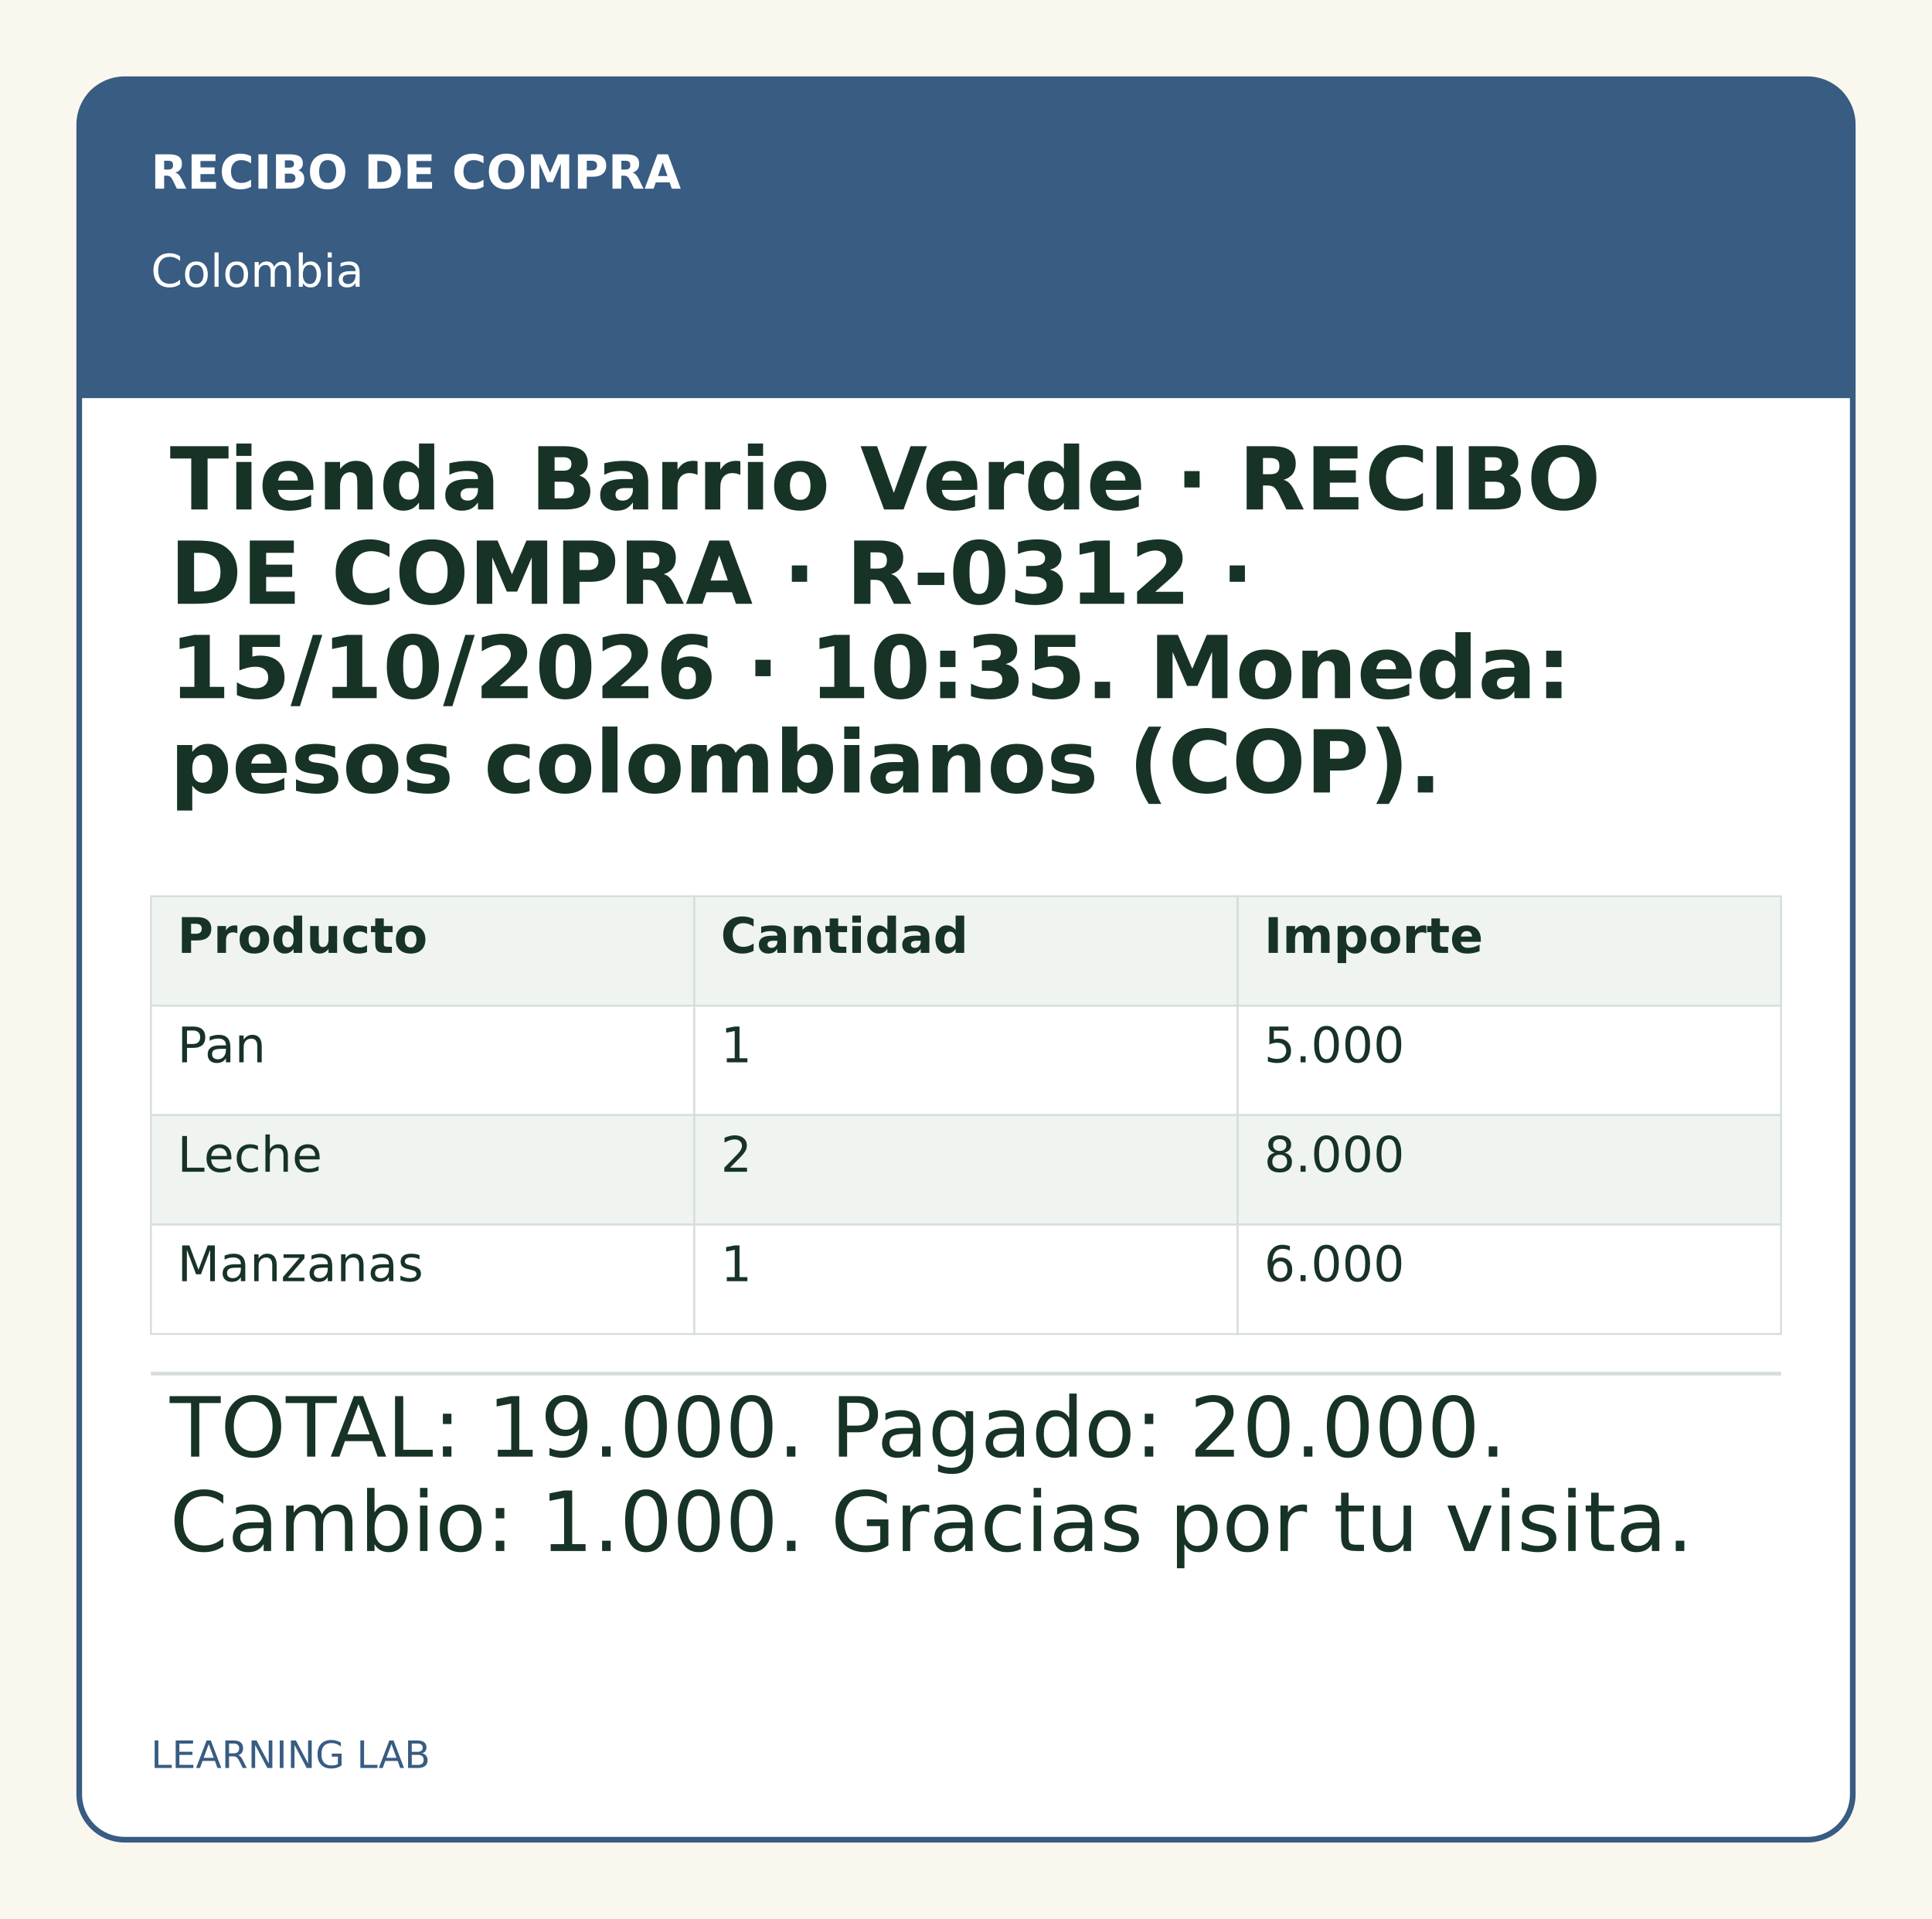
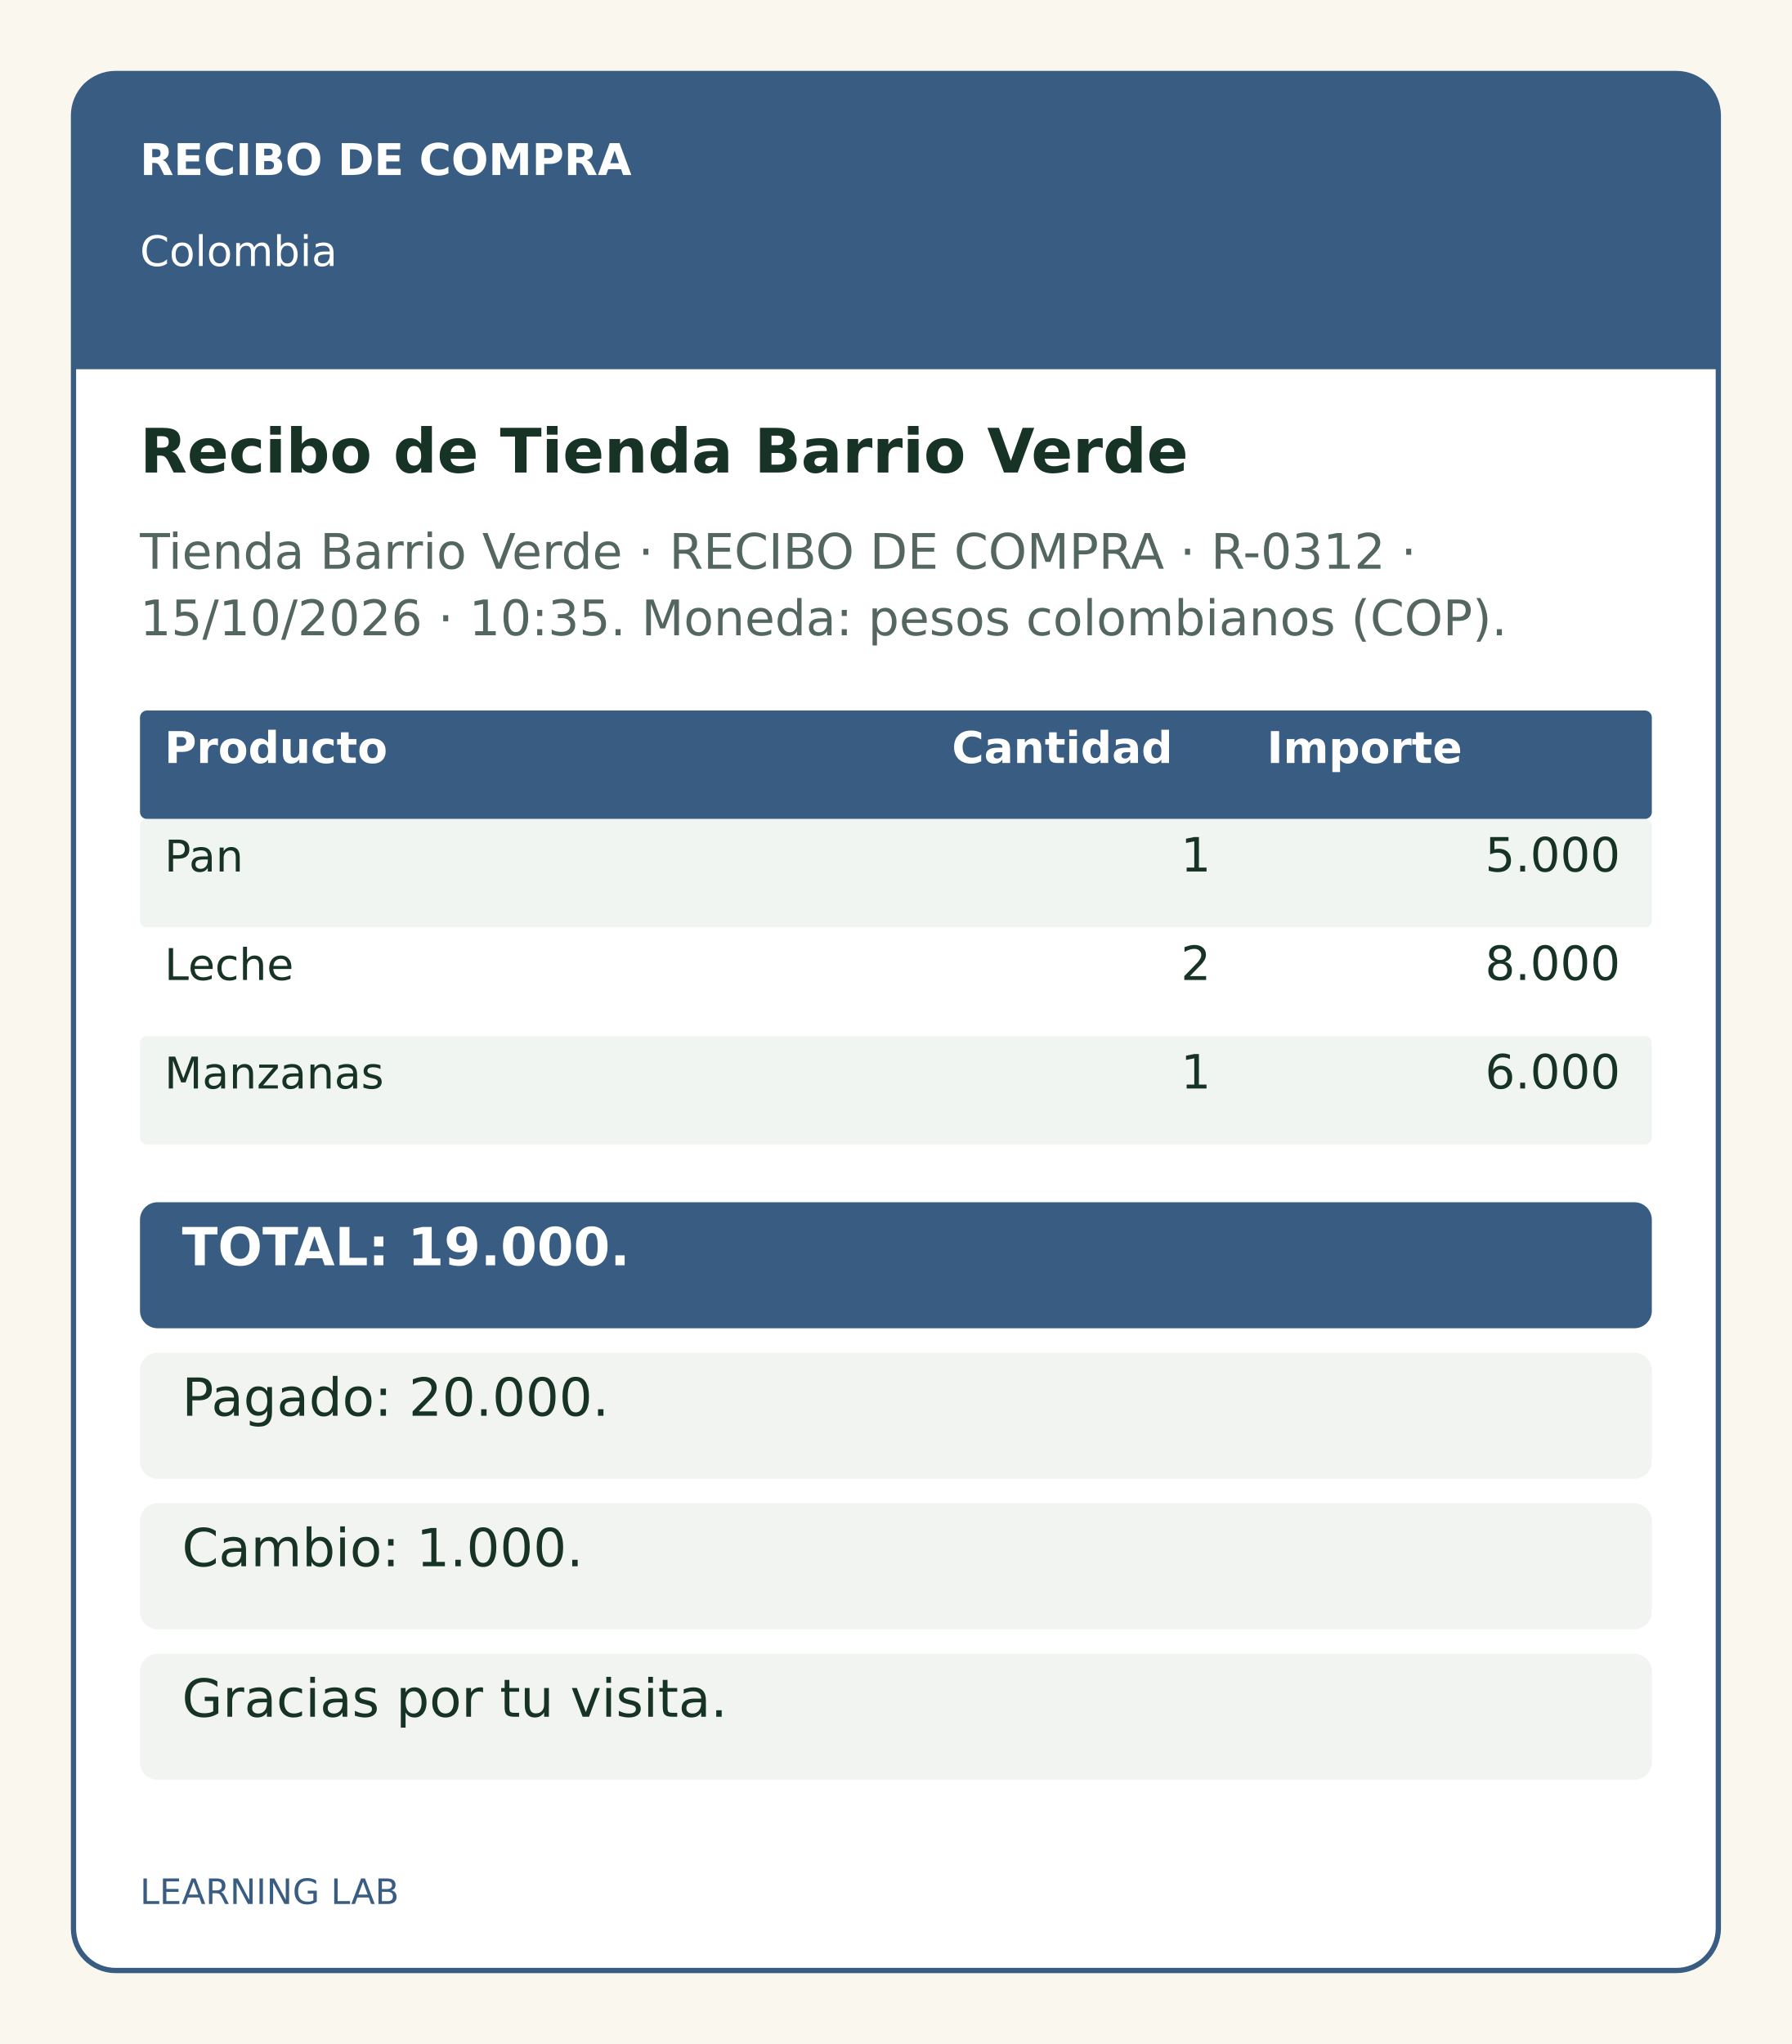
- <svg xmlns="http://www.w3.org/2000/svg" width="1024" height="1017" viewBox="0 0 1024 1017">
-   <rect width="1024" height="1017" fill="#faf7ef" />
-   <rect x="42" y="42" width="940" height="933" rx="24" fill="white" stroke="#385c82" stroke-width="3" />
+ <svg xmlns="http://www.w3.org/2000/svg" width="1024" height="1168" viewBox="0 0 1024 1168">
+   <rect width="1024" height="1168" fill="#faf7ef" />
+   <rect x="42" y="42" width="940" height="1084" rx="24" fill="white" stroke="#385c82" stroke-width="3" />
  <path d="M42 66q0-24 24-24h892q24 0 24 24v145H42Z" fill="#385c82" />
-   <text x="80" y="100" font-family="DejaVu Sans, sans-serif" font-size="25" font-weight="bold" fill="white">RECIBO DE COMPRA</text>
-   <text x="80" y="152" font-family="DejaVu Sans, sans-serif" font-size="24" font-weight="normal" fill="white">Colombia</text>
-   <text x="90" y="270" font-family="DejaVu Sans, sans-serif" font-size="46" font-weight="bold" fill="#173326">Tienda Barrio Verde · RECIBO</text>
-   <text x="90" y="320" font-family="DejaVu Sans, sans-serif" font-size="46" font-weight="bold" fill="#173326">DE COMPRA · R-0312 ·</text>
-   <text x="90" y="370" font-family="DejaVu Sans, sans-serif" font-size="46" font-weight="bold" fill="#173326">15/10/2026 · 10:35. Moneda:</text>
-   <text x="90" y="420" font-family="DejaVu Sans, sans-serif" font-size="46" font-weight="bold" fill="#173326">pesos colombianos (COP).</text>
-   <rect x="80.0" y="475" width="288.0" height="58" fill="#eff4f0" stroke="#d5ded8" />
-   <text x="94.0" y="505" font-family="DejaVu Sans, sans-serif" font-size="26" font-weight="bold" fill="#173326">Producto</text>
-   <rect x="368.0" y="475" width="288.0" height="58" fill="#eff4f0" stroke="#d5ded8" />
-   <text x="382.0" y="505" font-family="DejaVu Sans, sans-serif" font-size="26" font-weight="bold" fill="#173326">Cantidad</text>
-   <rect x="656.0" y="475" width="288.0" height="58" fill="#eff4f0" stroke="#d5ded8" />
-   <text x="670.0" y="505" font-family="DejaVu Sans, sans-serif" font-size="26" font-weight="bold" fill="#173326">Importe</text>
-   <rect x="80.0" y="533" width="288.0" height="58" fill="#fff" stroke="#d5ded8" />
-   <text x="94.0" y="563" font-family="DejaVu Sans, sans-serif" font-size="26" font-weight="normal" fill="#173326">Pan</text>
-   <rect x="368.0" y="533" width="288.0" height="58" fill="#fff" stroke="#d5ded8" />
-   <text x="382.0" y="563" font-family="DejaVu Sans, sans-serif" font-size="26" font-weight="normal" fill="#173326">1</text>
-   <rect x="656.0" y="533" width="288.0" height="58" fill="#fff" stroke="#d5ded8" />
-   <text x="670.0" y="563" font-family="DejaVu Sans, sans-serif" font-size="26" font-weight="normal" fill="#173326">5.000</text>
-   <rect x="80.0" y="591" width="288.0" height="58" fill="#eff4f0" stroke="#d5ded8" />
-   <text x="94.0" y="621" font-family="DejaVu Sans, sans-serif" font-size="26" font-weight="normal" fill="#173326">Leche</text>
-   <rect x="368.0" y="591" width="288.0" height="58" fill="#eff4f0" stroke="#d5ded8" />
-   <text x="382.0" y="621" font-family="DejaVu Sans, sans-serif" font-size="26" font-weight="normal" fill="#173326">2</text>
-   <rect x="656.0" y="591" width="288.0" height="58" fill="#eff4f0" stroke="#d5ded8" />
-   <text x="670.0" y="621" font-family="DejaVu Sans, sans-serif" font-size="26" font-weight="normal" fill="#173326">8.000</text>
-   <rect x="80.0" y="649" width="288.0" height="58" fill="#fff" stroke="#d5ded8" />
-   <text x="94.0" y="679" font-family="DejaVu Sans, sans-serif" font-size="26" font-weight="normal" fill="#173326">Manzanas</text>
-   <rect x="368.0" y="649" width="288.0" height="58" fill="#fff" stroke="#d5ded8" />
-   <text x="382.0" y="679" font-family="DejaVu Sans, sans-serif" font-size="26" font-weight="normal" fill="#173326">1</text>
-   <rect x="656.0" y="649" width="288.0" height="58" fill="#fff" stroke="#d5ded8" />
-   <text x="670.0" y="679" font-family="DejaVu Sans, sans-serif" font-size="26" font-weight="normal" fill="#173326">6.000</text>
-   <path d="M80 728h864" stroke="#d5ded8" stroke-width="2" />
-   <text x="90" y="772" font-family="DejaVu Sans, sans-serif" font-size="44" font-weight="normal" fill="#173326">TOTAL: 19.000. Pagado: 20.000.</text>
-   <text x="90" y="822" font-family="DejaVu Sans, sans-serif" font-size="44" font-weight="normal" fill="#173326">Cambio: 1.000. Gracias por tu visita.</text>
-   <text x="80" y="937" font-family="DejaVu Sans, sans-serif" font-size="20" font-weight="normal" fill="#385c82">LEARNING LAB</text>
+   <text x="80" y="100" data-right="960" font-family="DejaVu Sans, sans-serif" font-size="25" font-weight="bold" fill="white">RECIBO DE COMPRA</text>
+   <text x="80" y="152" data-right="960" font-family="DejaVu Sans, sans-serif" font-size="24" font-weight="normal" fill="white">Colombia</text>
+   <text x="80" y="270" data-right="960" font-family="DejaVu Sans, sans-serif" font-size="35" font-weight="bold" fill="#173326">Recibo de Tienda Barrio Verde</text>
+   <text x="80" y="325" data-right="960" font-family="DejaVu Sans, sans-serif" font-size="28" font-weight="normal" fill="#53665f">Tienda Barrio Verde · RECIBO DE COMPRA · R-0312 ·</text>
+   <text x="80" y="363" data-right="960" font-family="DejaVu Sans, sans-serif" font-size="28" font-weight="normal" fill="#53665f">15/10/2026 · 10:35. Moneda: pesos colombianos (COP).</text>
+   <rect x="80" y="406" width="864" height="62" rx="4" fill="#385c82" />
+   <text x="94" y="436" data-right="516" font-family="DejaVu Sans, sans-serif" font-size="25" font-weight="bold" fill="white">Producto</text>
+   <text x="544" y="436" data-right="696" font-family="DejaVu Sans, sans-serif" font-size="25" font-weight="bold" fill="white">Cantidad</text>
+   <text x="724" y="436" data-right="930" font-family="DejaVu Sans, sans-serif" font-size="25" font-weight="bold" fill="white">Importe</text>
+   <rect x="80" y="468" width="864" height="62" rx="4" fill="#f0f5f2" />
+   <text x="94" y="498" data-right="516" font-family="DejaVu Sans, sans-serif" font-size="25" font-weight="normal" fill="#173326">Pan</text>
+   <text x="692" y="498" text-anchor="end" font-family="DejaVu Sans, sans-serif" font-size="27" fill="#173326">1</text>
+   <text x="926" y="498" text-anchor="end" font-family="DejaVu Sans, sans-serif" font-size="27" fill="#173326">5.000</text>
+   <rect x="80" y="530" width="864" height="62" rx="4" fill="#ffffff" />
+   <text x="94" y="560" data-right="516" font-family="DejaVu Sans, sans-serif" font-size="25" font-weight="normal" fill="#173326">Leche</text>
+   <text x="692" y="560" text-anchor="end" font-family="DejaVu Sans, sans-serif" font-size="27" fill="#173326">2</text>
+   <text x="926" y="560" text-anchor="end" font-family="DejaVu Sans, sans-serif" font-size="27" fill="#173326">8.000</text>
+   <rect x="80" y="592" width="864" height="62" rx="4" fill="#f0f5f2" />
+   <text x="94" y="622" data-right="516" font-family="DejaVu Sans, sans-serif" font-size="25" font-weight="normal" fill="#173326">Manzanas</text>
+   <text x="692" y="622" text-anchor="end" font-family="DejaVu Sans, sans-serif" font-size="27" fill="#173326">1</text>
+   <text x="926" y="622" text-anchor="end" font-family="DejaVu Sans, sans-serif" font-size="27" fill="#173326">6.000</text>
+   <rect x="80" y="687" width="864" height="72" rx="10" fill="#385c82" />
+   <text x="104" y="723" data-right="960" font-family="DejaVu Sans, sans-serif" font-size="30" font-weight="bold" fill="white">TOTAL: 19.000.</text>
+   <rect x="80" y="773" width="864" height="72" rx="10" fill="#f1f4f0" />
+   <text x="104" y="809" data-right="960" font-family="DejaVu Sans, sans-serif" font-size="30" font-weight="normal" fill="#173326">Pagado: 20.000.</text>
+   <rect x="80" y="859" width="864" height="72" rx="10" fill="#f1f4f0" />
+   <text x="104" y="895" data-right="960" font-family="DejaVu Sans, sans-serif" font-size="30" font-weight="normal" fill="#173326">Cambio: 1.000.</text>
+   <rect x="80" y="945" width="864" height="72" rx="10" fill="#f1f4f0" />
+   <text x="104" y="981" data-right="960" font-family="DejaVu Sans, sans-serif" font-size="30" font-weight="normal" fill="#173326">Gracias por tu visita.</text>
+   <text x="80" y="1088" data-right="960" font-family="DejaVu Sans, sans-serif" font-size="20" font-weight="normal" fill="#385c82">LEARNING LAB</text>
</svg>
